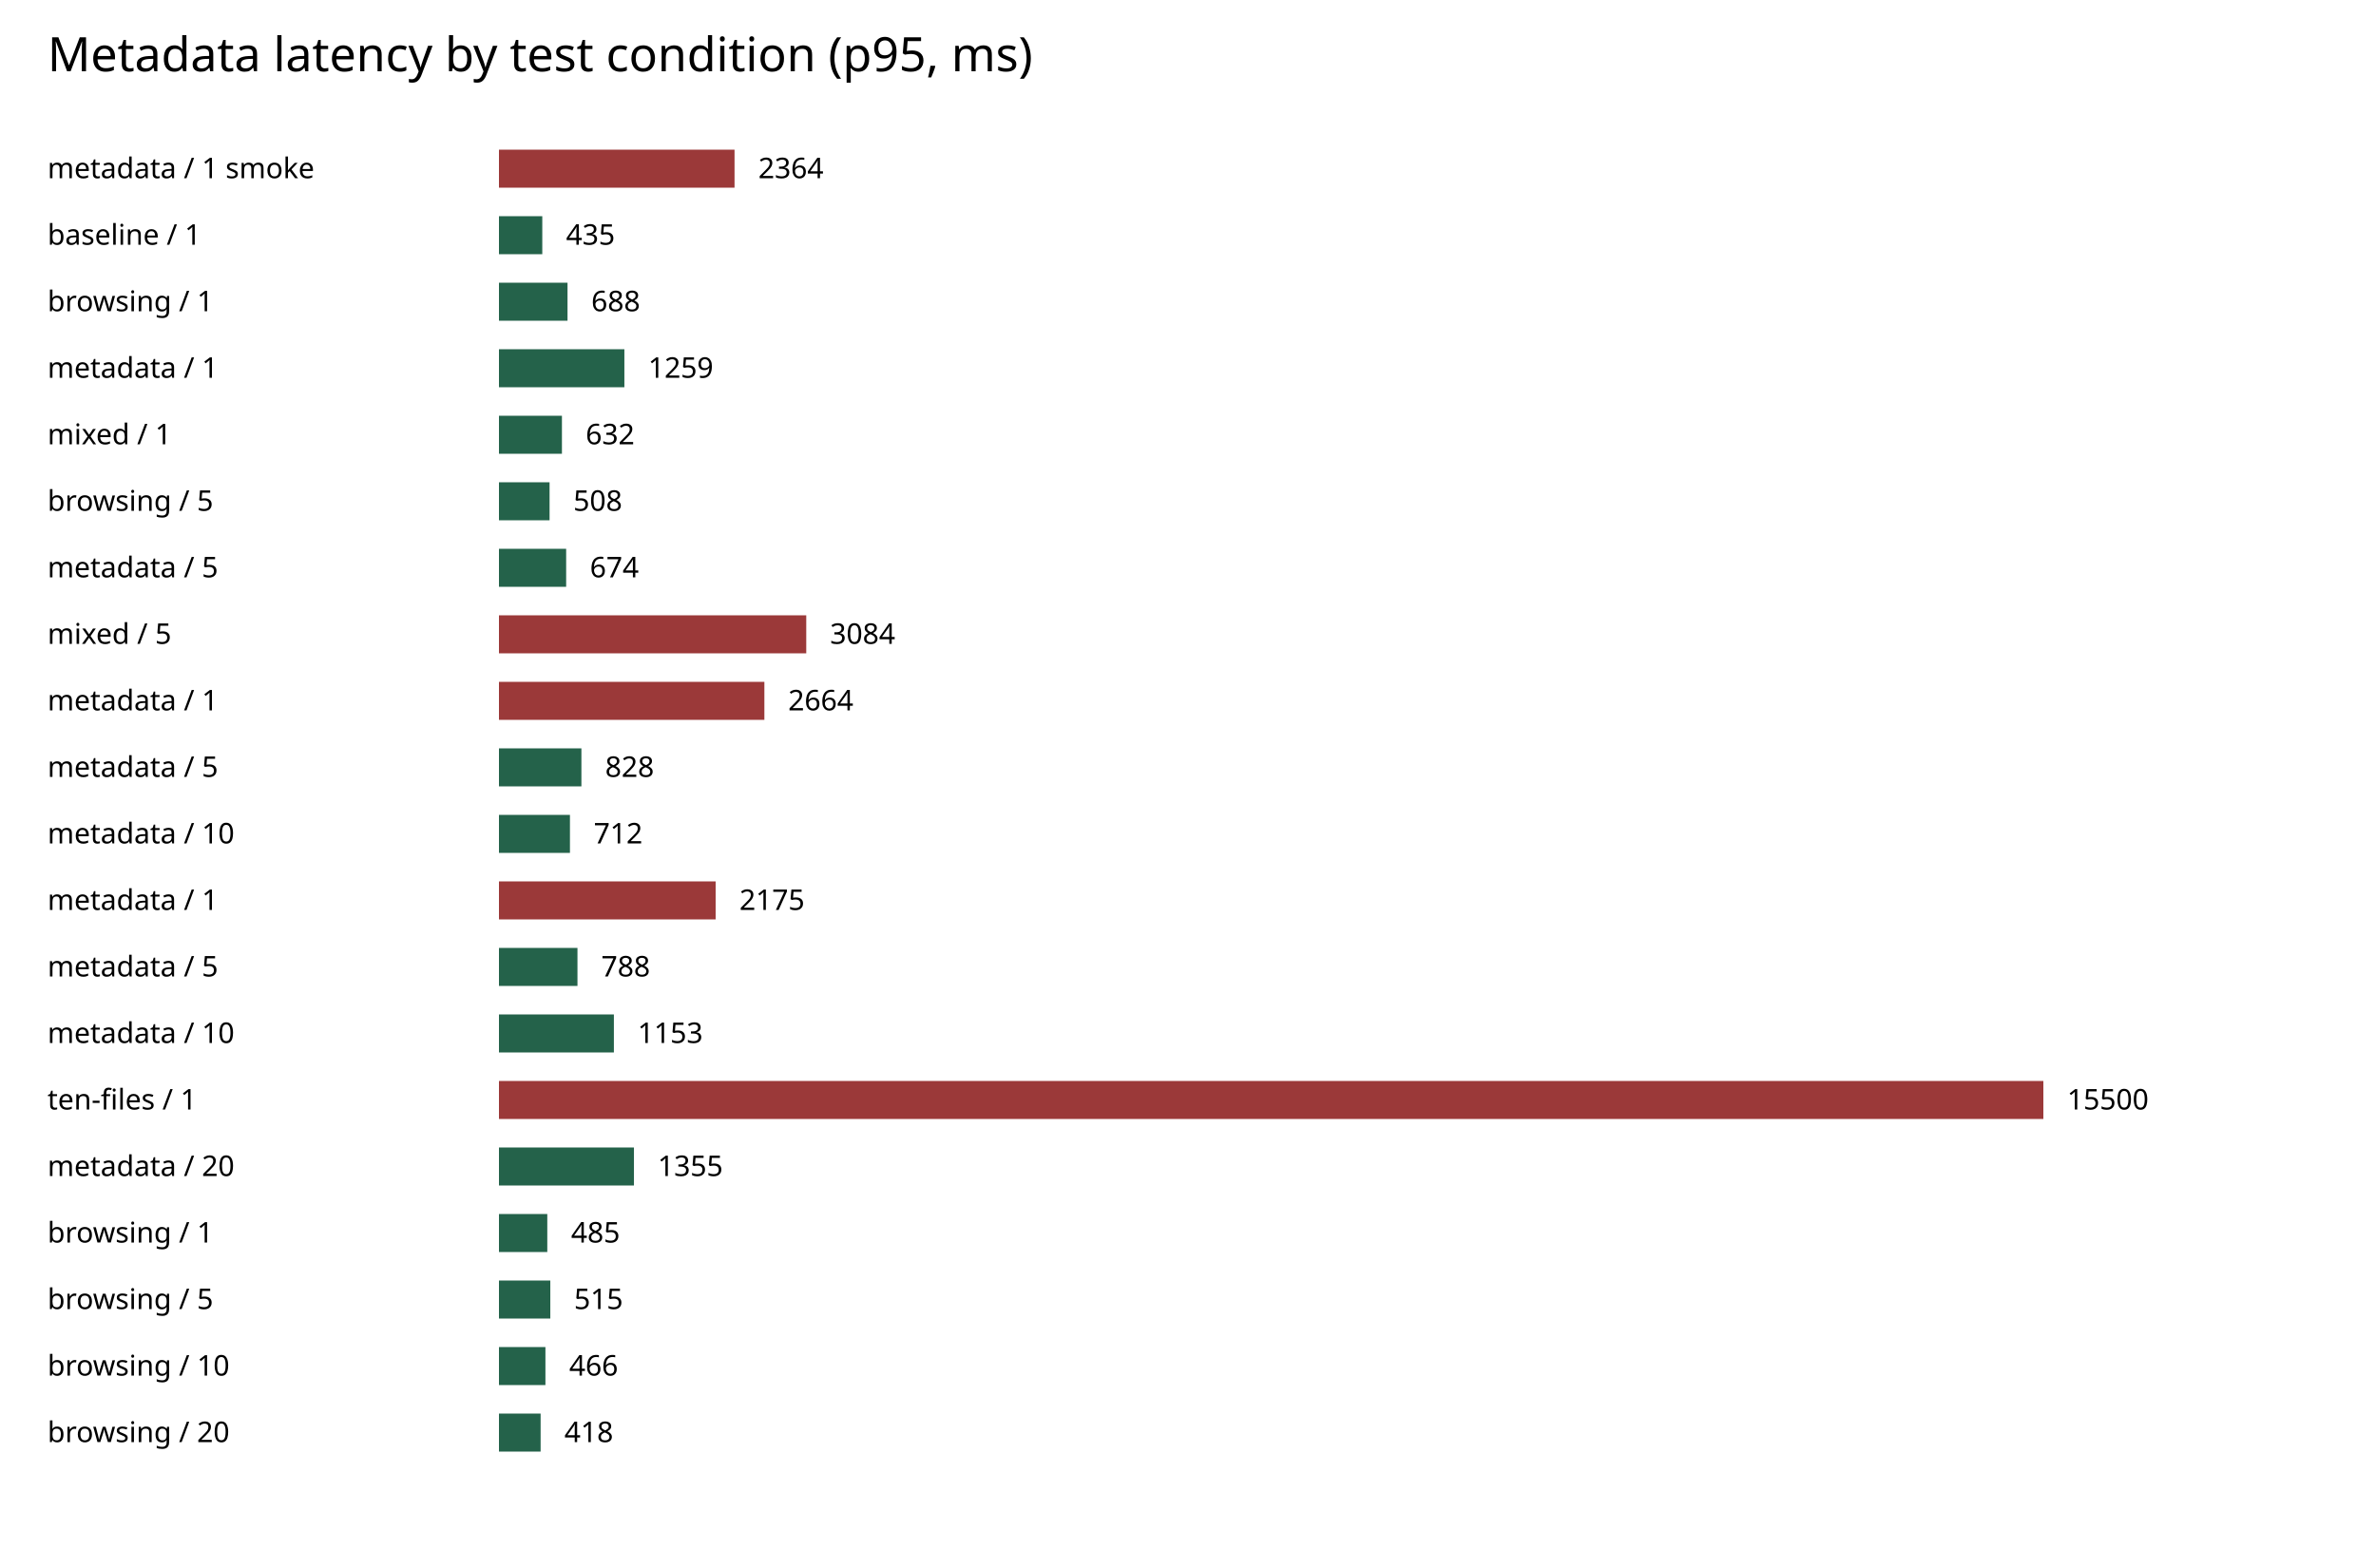
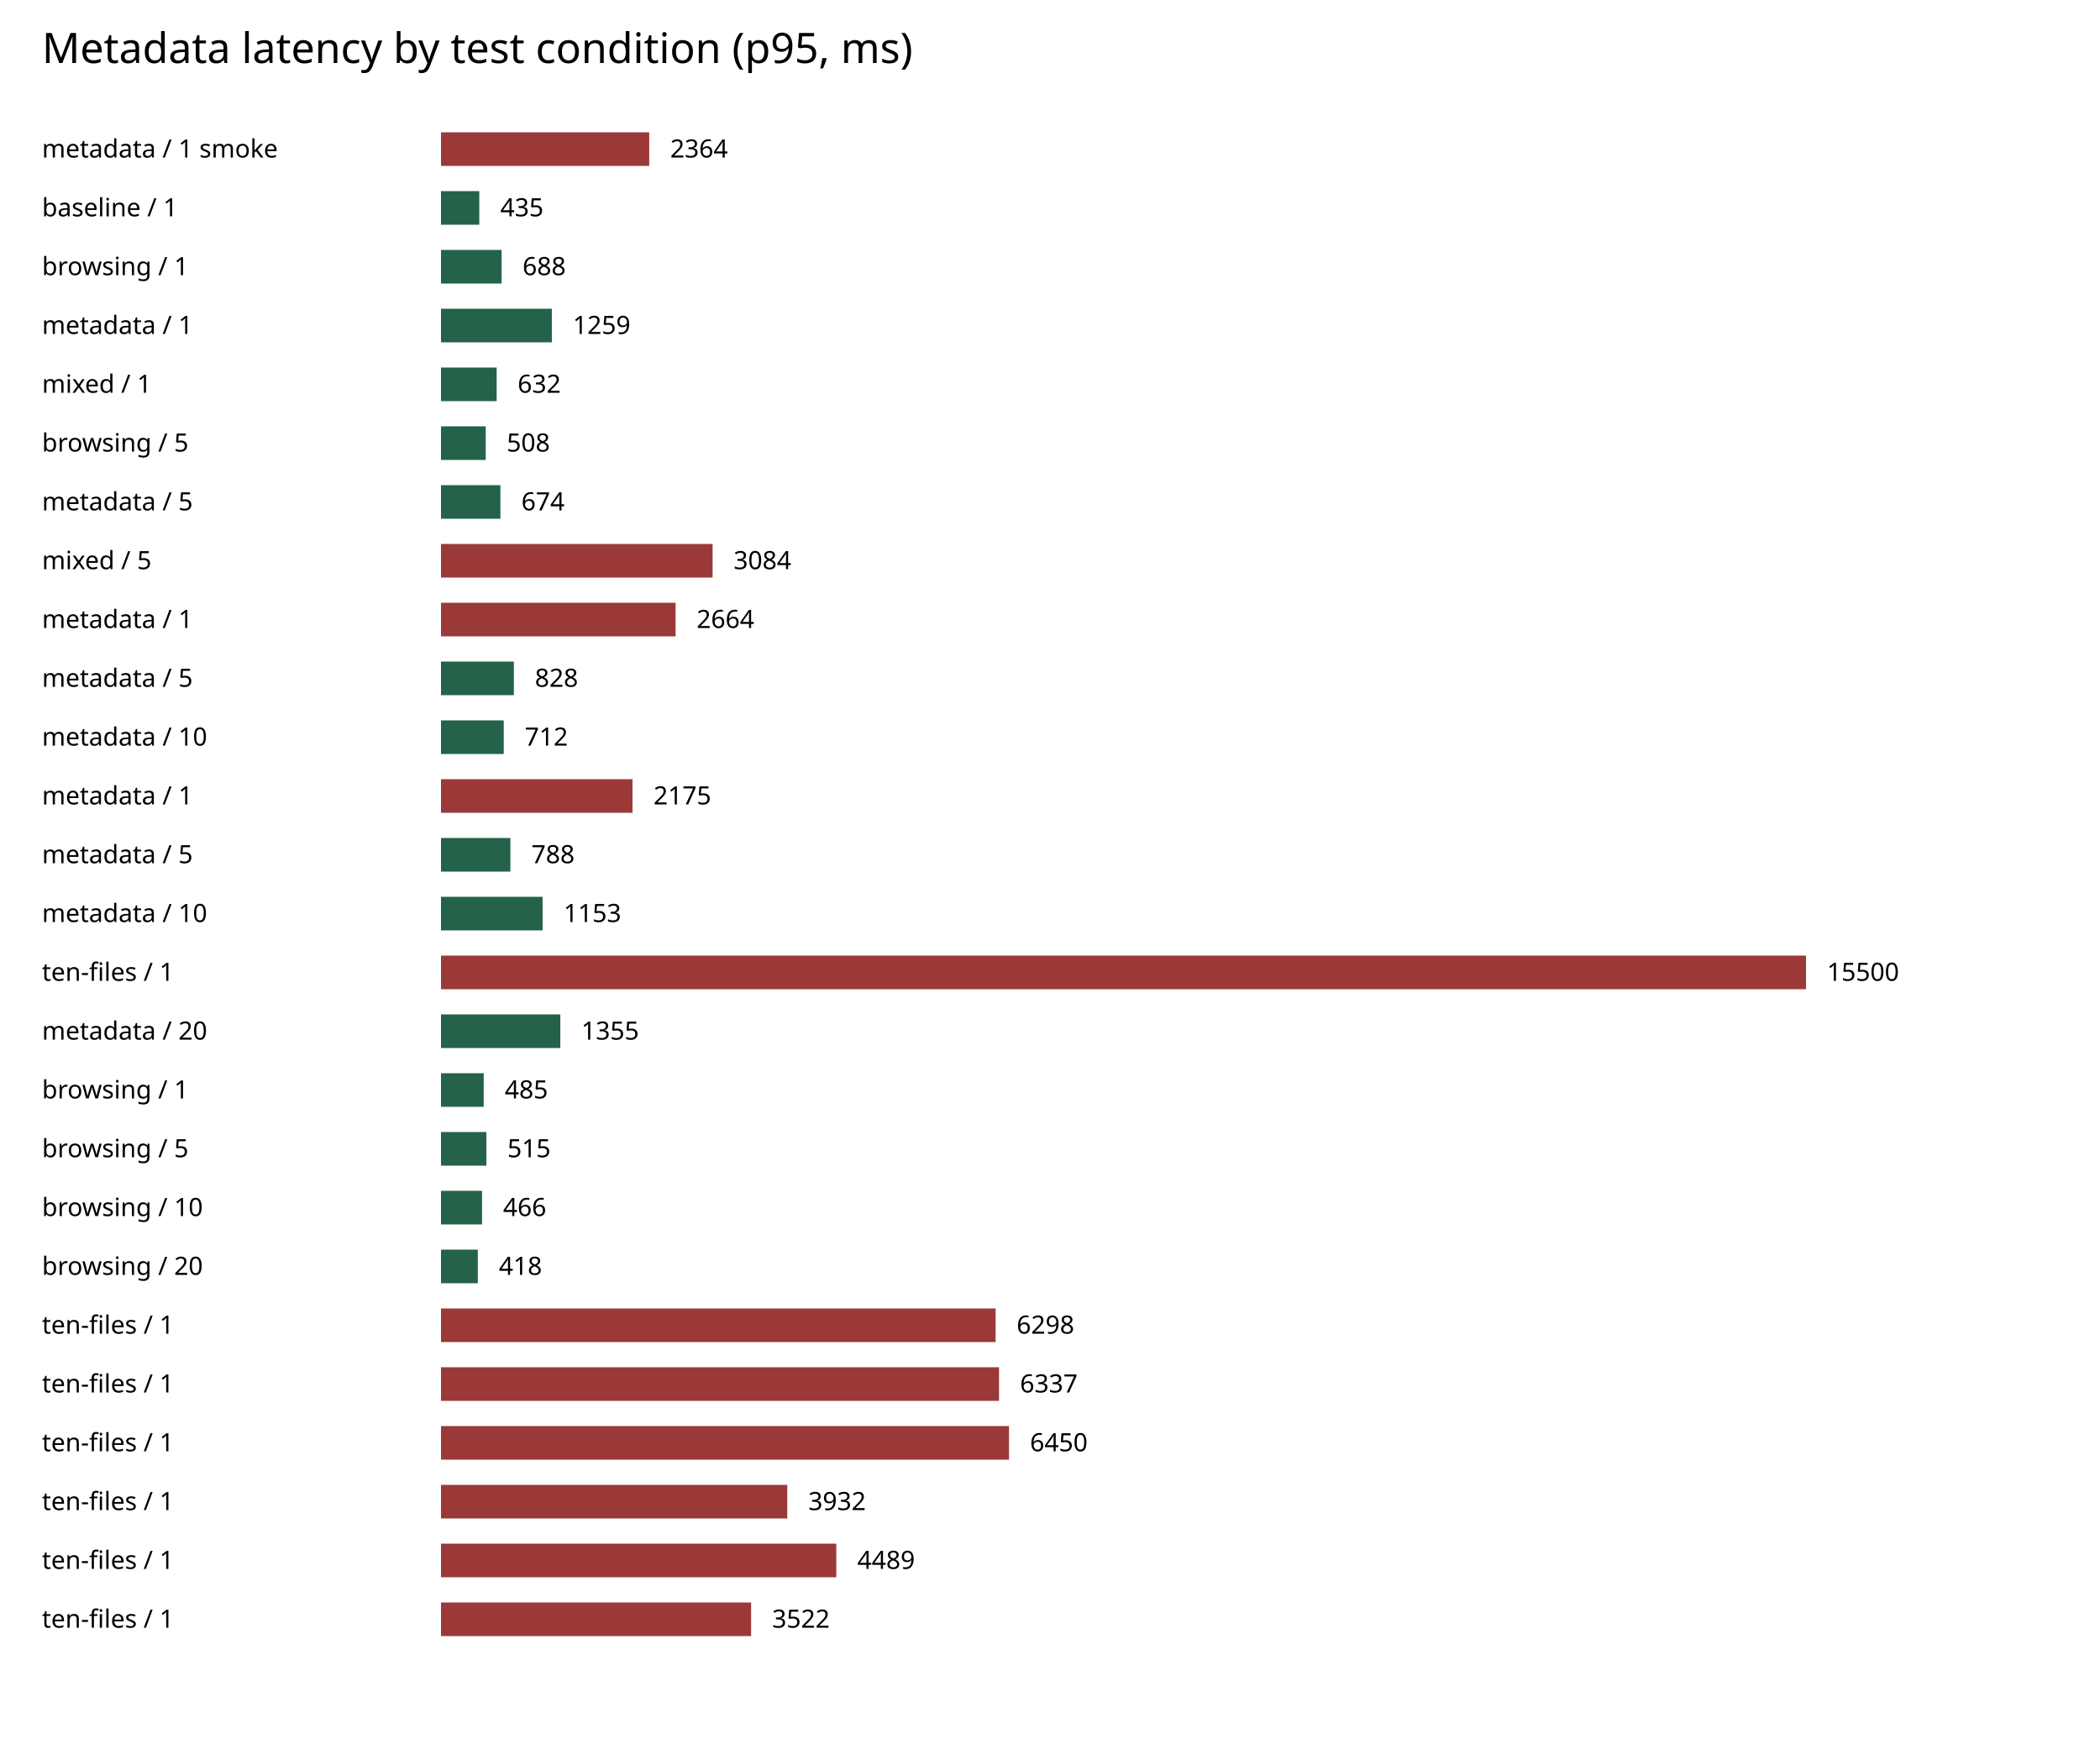
- <svg xmlns="http://www.w3.org/2000/svg" width="1000" height="660" viewBox="0 0 1000 660">
+ <svg xmlns="http://www.w3.org/2000/svg" width="1000" height="828" viewBox="0 0 1000 828">
  <rect width="100%" height="100%" fill="white" />
  <text x="20" y="30" font-family="sans-serif" font-size="20">Metadata latency by test condition (p95, ms)</text>
  <text x="20" y="75" font-family="sans-serif" font-size="12">metadata / 1 smoke</text>
  <rect x="210" y="63" width="99.148" height="16" fill="#9b3939" />
  <text x="319.148" y="75" font-family="sans-serif" font-size="12">2364</text>
  <text x="20" y="103" font-family="sans-serif" font-size="12">baseline / 1</text>
  <rect x="210" y="91" width="18.234" height="16" fill="#24624a" />
  <text x="238.234" y="103" font-family="sans-serif" font-size="12">435</text>
  <text x="20" y="131" font-family="sans-serif" font-size="12">browsing / 1</text>
  <rect x="210" y="119" width="28.855" height="16" fill="#24624a" />
  <text x="248.855" y="131" font-family="sans-serif" font-size="12">688</text>
  <text x="20" y="159" font-family="sans-serif" font-size="12">metadata / 1</text>
  <rect x="210" y="147" width="52.785" height="16" fill="#24624a" />
  <text x="272.785" y="159" font-family="sans-serif" font-size="12">1259</text>
  <text x="20" y="187" font-family="sans-serif" font-size="12">mixed / 1</text>
  <rect x="210" y="175" width="26.504" height="16" fill="#24624a" />
  <text x="246.504" y="187" font-family="sans-serif" font-size="12">632</text>
  <text x="20" y="215" font-family="sans-serif" font-size="12">browsing / 5</text>
  <rect x="210" y="203" width="21.299" height="16" fill="#24624a" />
  <text x="241.299" y="215" font-family="sans-serif" font-size="12">508</text>
  <text x="20" y="243" font-family="sans-serif" font-size="12">metadata / 5</text>
  <rect x="210" y="231" width="28.279" height="16" fill="#24624a" />
  <text x="248.279" y="243" font-family="sans-serif" font-size="12">674</text>
  <text x="20" y="271" font-family="sans-serif" font-size="12">mixed / 5</text>
  <rect x="210" y="259" width="129.333" height="16" fill="#9b3939" />
  <text x="349.333" y="271" font-family="sans-serif" font-size="12">3084</text>
  <text x="20" y="299" font-family="sans-serif" font-size="12">metadata / 1</text>
  <rect x="210" y="287" width="111.709" height="16" fill="#9b3939" />
  <text x="331.709" y="299" font-family="sans-serif" font-size="12">2664</text>
  <text x="20" y="327" font-family="sans-serif" font-size="12">metadata / 5</text>
  <rect x="210" y="315" width="34.701" height="16" fill="#24624a" />
  <text x="254.701" y="327" font-family="sans-serif" font-size="12">828</text>
  <text x="20" y="355" font-family="sans-serif" font-size="12">metadata / 10</text>
  <rect x="210" y="343" width="29.876" height="16" fill="#24624a" />
  <text x="249.876" y="355" font-family="sans-serif" font-size="12">712</text>
  <text x="20" y="383" font-family="sans-serif" font-size="12">metadata / 1</text>
  <rect x="210" y="371" width="91.194" height="16" fill="#9b3939" />
  <text x="311.194" y="383" font-family="sans-serif" font-size="12">2175</text>
  <text x="20" y="411" font-family="sans-serif" font-size="12">metadata / 5</text>
  <rect x="210" y="399" width="33.04" height="16" fill="#24624a" />
  <text x="253.04" y="411" font-family="sans-serif" font-size="12">788</text>
  <text x="20" y="439" font-family="sans-serif" font-size="12">metadata / 10</text>
  <rect x="210" y="427" width="48.369" height="16" fill="#24624a" />
  <text x="268.369" y="439" font-family="sans-serif" font-size="12">1153</text>
  <text x="20" y="467" font-family="sans-serif" font-size="12">ten-files / 1</text>
  <rect x="210" y="455" width="650" height="16" fill="#9b3939" />
  <text x="870" y="467" font-family="sans-serif" font-size="12">15500</text>
  <text x="20" y="495" font-family="sans-serif" font-size="12">metadata / 20</text>
  <rect x="210" y="483" width="56.814" height="16" fill="#24624a" />
  <text x="276.814" y="495" font-family="sans-serif" font-size="12">1355</text>
  <text x="20" y="523" font-family="sans-serif" font-size="12">browsing / 1</text>
  <rect x="210" y="511" width="20.341" height="16" fill="#24624a" />
  <text x="240.341" y="523" font-family="sans-serif" font-size="12">485</text>
  <text x="20" y="551" font-family="sans-serif" font-size="12">browsing / 5</text>
  <rect x="210" y="539" width="21.612" height="16" fill="#24624a" />
  <text x="241.612" y="551" font-family="sans-serif" font-size="12">515</text>
  <text x="20" y="579" font-family="sans-serif" font-size="12">browsing / 10</text>
  <rect x="210" y="567" width="19.554" height="16" fill="#24624a" />
  <text x="239.554" y="579" font-family="sans-serif" font-size="12">466</text>
  <text x="20" y="607" font-family="sans-serif" font-size="12">browsing / 20</text>
  <rect x="210" y="595" width="17.533" height="16" fill="#24624a" />
  <text x="237.533" y="607" font-family="sans-serif" font-size="12">418</text>
+   <text x="20" y="635" font-family="sans-serif" font-size="12">ten-files / 1</text>
+   <rect x="210" y="623" width="264.112" height="16" fill="#9b3939" />
+   <text x="484.112" y="635" font-family="sans-serif" font-size="12">6298</text>
+   <text x="20" y="663" font-family="sans-serif" font-size="12">ten-files / 1</text>
+   <rect x="210" y="651" width="265.722" height="16" fill="#9b3939" />
+   <text x="485.722" y="663" font-family="sans-serif" font-size="12">6337</text>
+   <text x="20" y="691" font-family="sans-serif" font-size="12">ten-files / 1</text>
+   <rect x="210" y="679" width="270.476" height="16" fill="#9b3939" />
+   <text x="490.476" y="691" font-family="sans-serif" font-size="12">6450</text>
+   <text x="20" y="719" font-family="sans-serif" font-size="12">ten-files / 1</text>
+   <rect x="210" y="707" width="164.889" height="16" fill="#9b3939" />
+   <text x="384.889" y="719" font-family="sans-serif" font-size="12">3932</text>
+   <text x="20" y="747" font-family="sans-serif" font-size="12">ten-files / 1</text>
+   <rect x="210" y="735" width="188.233" height="16" fill="#9b3939" />
+   <text x="408.233" y="747" font-family="sans-serif" font-size="12">4489</text>
+   <text x="20" y="775" font-family="sans-serif" font-size="12">ten-files / 1</text>
+   <rect x="210" y="763" width="147.675" height="16" fill="#9b3939" />
+   <text x="367.675" y="775" font-family="sans-serif" font-size="12">3522</text>
</svg>
